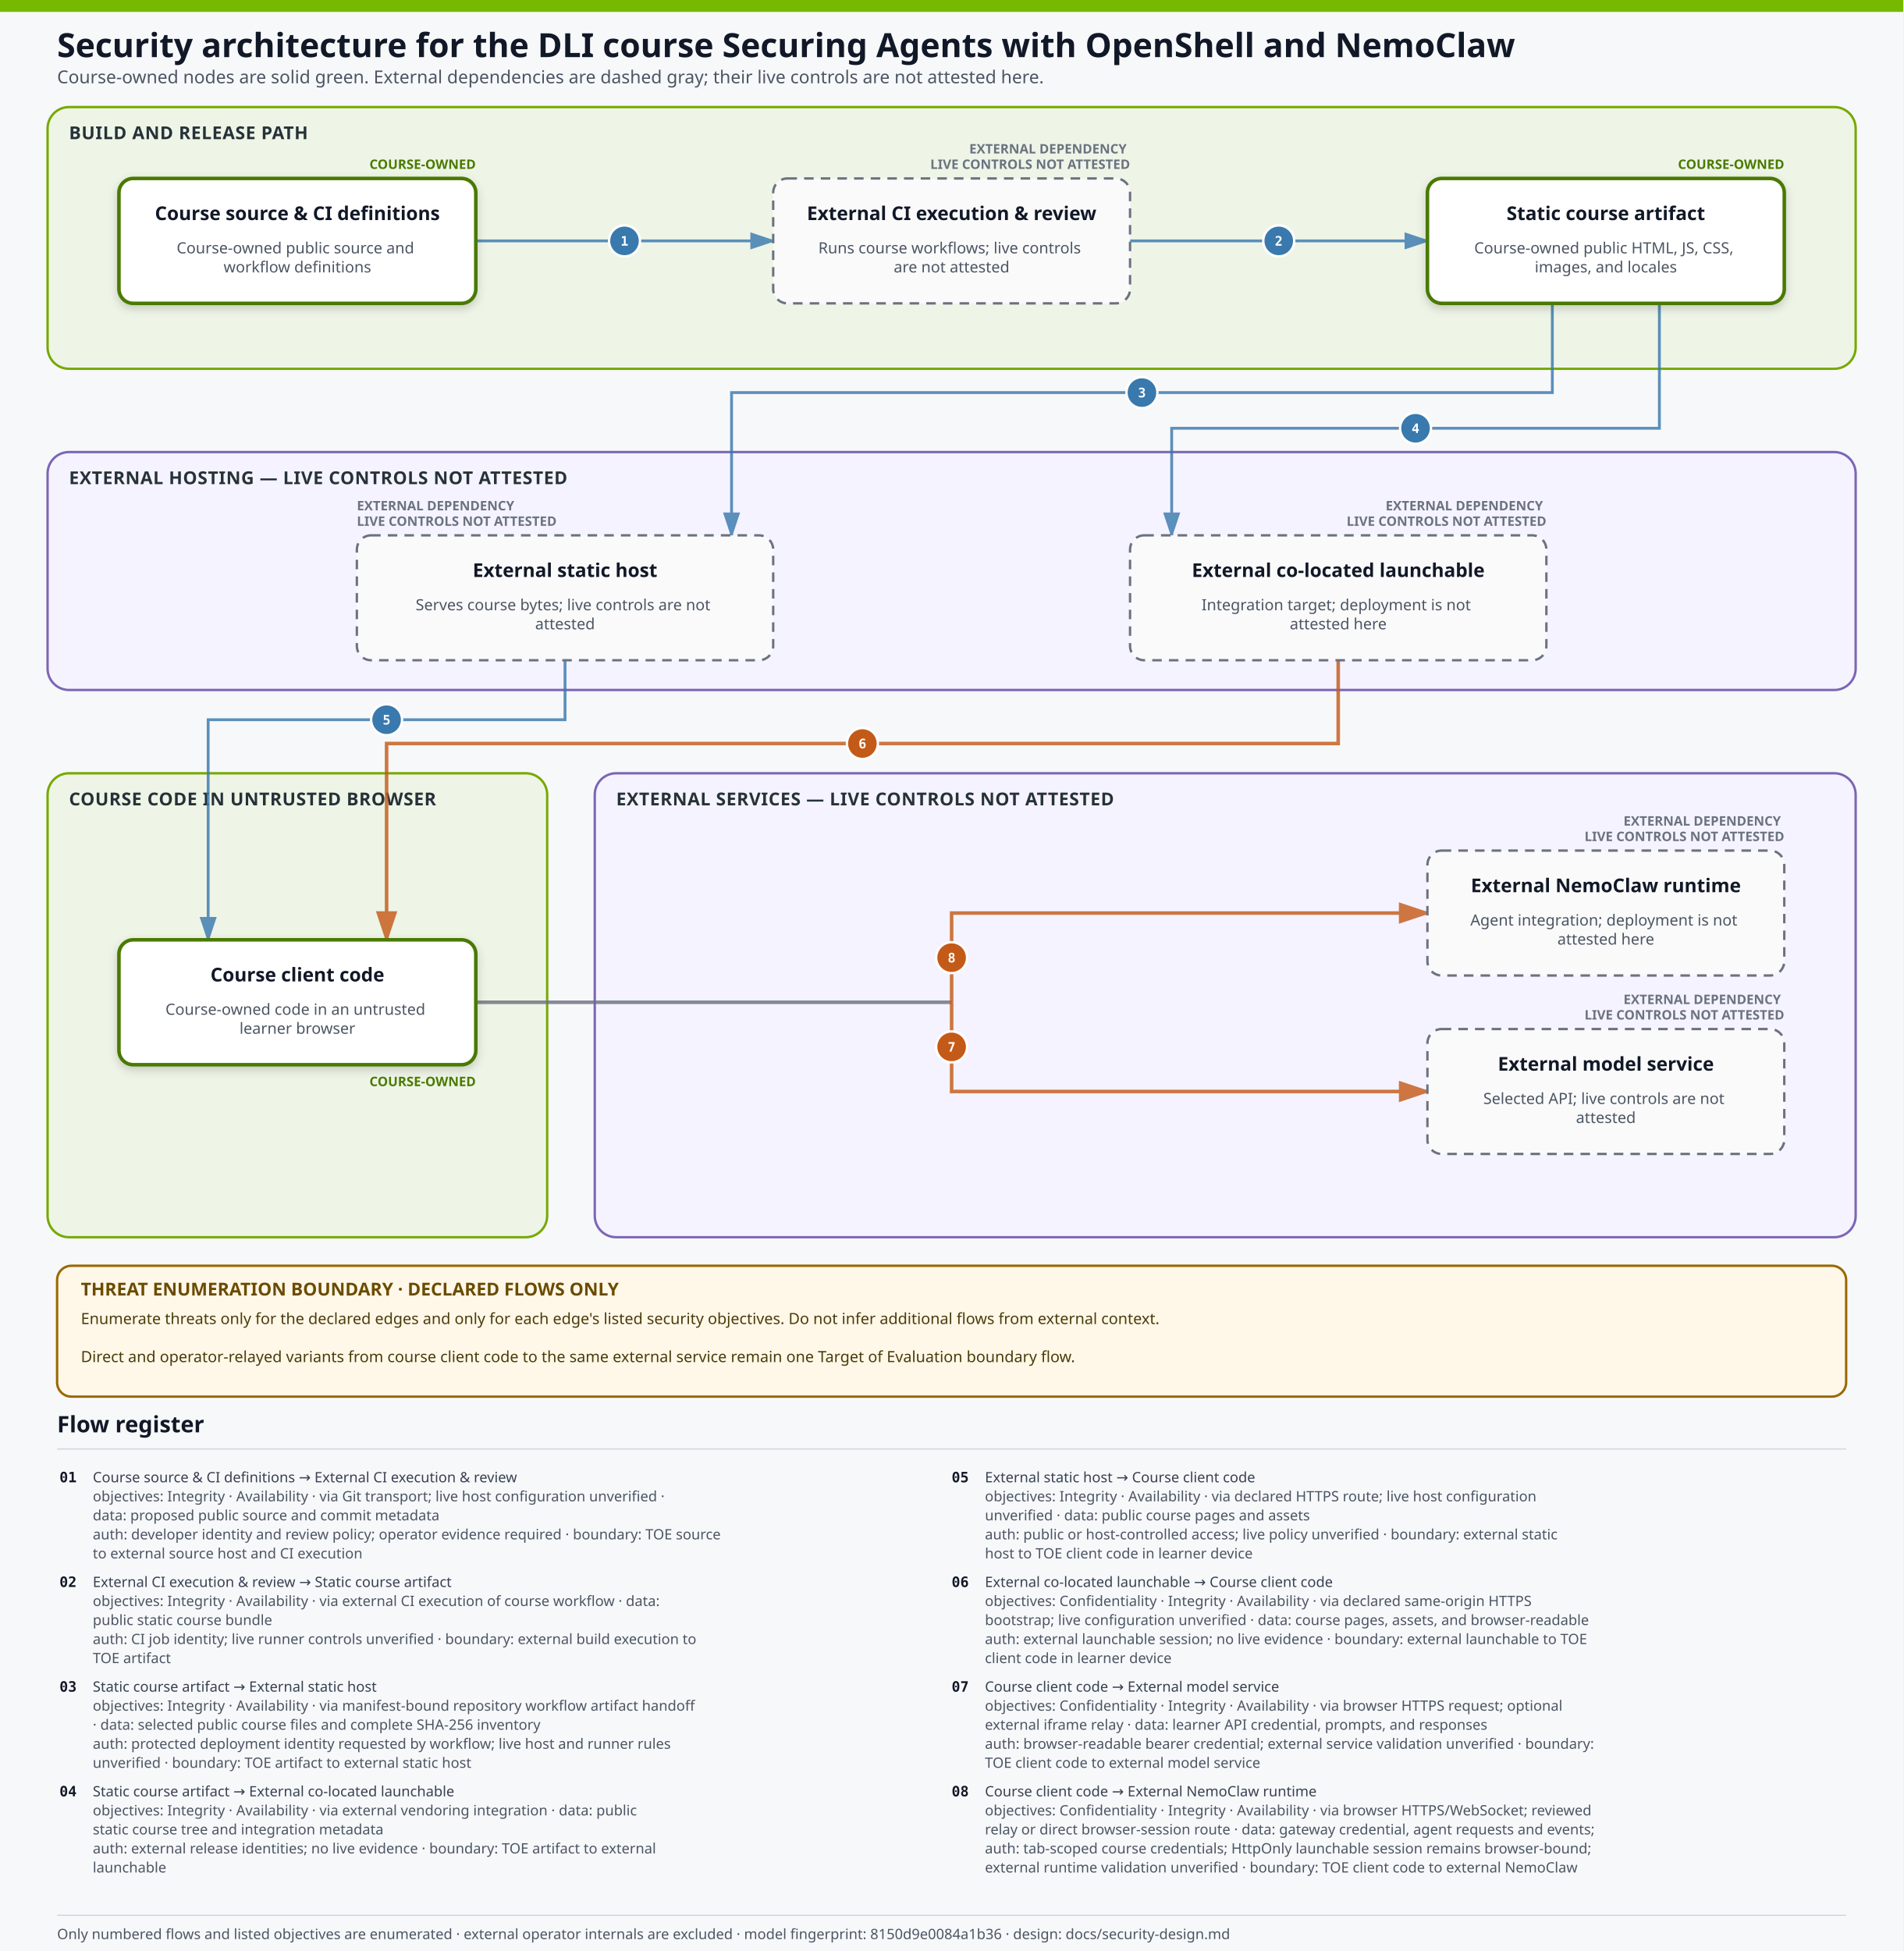
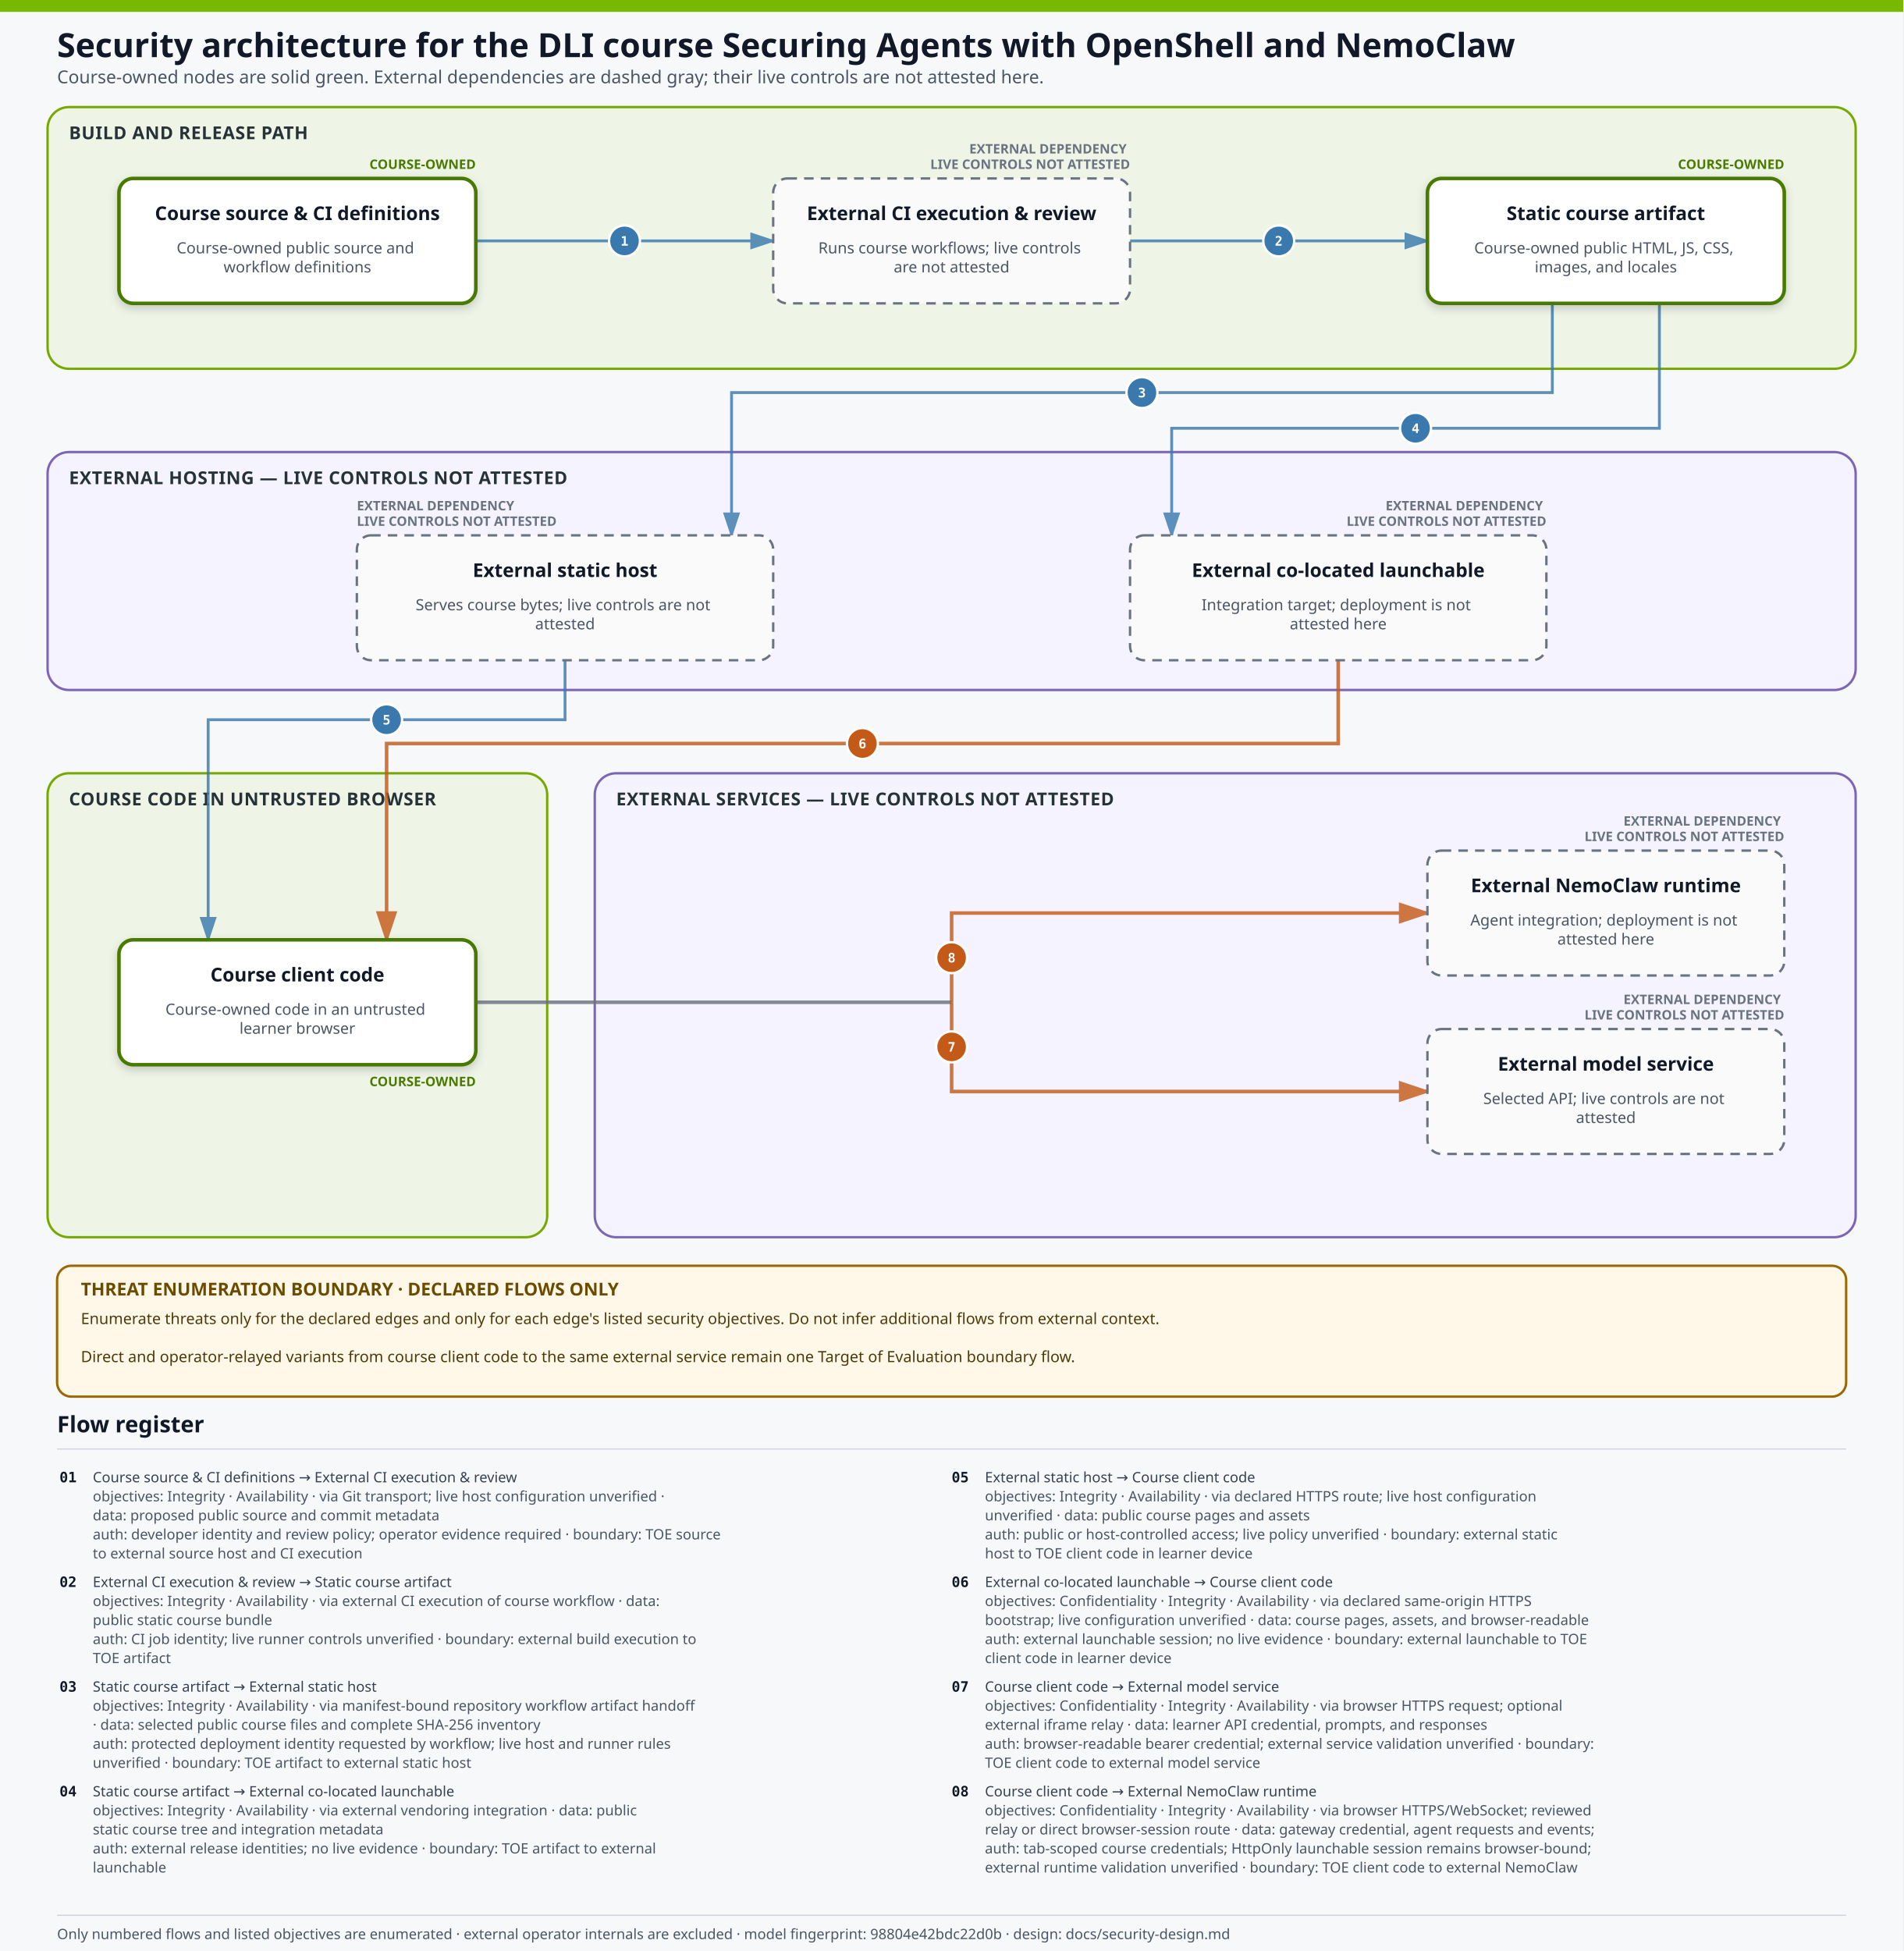
<svg xmlns="http://www.w3.org/2000/svg" viewBox="0 0 1600 1640" role="img" aria-labelledby="title desc" data-architecture-schema="nemoclaw-security-architecture/2">
  <defs>
    <marker id="arrow" markerWidth="10" markerHeight="10" refX="8" refY="3" orient="auto" markerUnits="strokeWidth">
      <path d="M0,0 L0,6 L9,3 z" fill="context-stroke" />
    </marker>
    <filter id="shadow" x="-10%" y="-10%" width="120%" height="130%">
      <feDropShadow dx="0" dy="3" stdDeviation="4" flood-opacity=".18" />
    </filter>
  </defs>
  <style>
  .bg{fill:#f7f8fa}.title{font:700 28px system-ui,sans-serif;fill:#111827}.subtitle{font:15px system-ui,sans-serif;fill:#4b5563}
  .zone{stroke-width:2;rx:18}.zone.supply{fill:#eef5e7;stroke:#76a900}.zone.external{fill:#f5f3ff;stroke:#7c65b5}.zone.gateway{fill:#eef6ff;stroke:#3979ad}.zone.internal{fill:#edf8f1;stroke:#37805a}.zone.host{fill:#fff4e8;stroke:#bf6b24}
  .zone-label{font:700 15px system-ui,sans-serif;letter-spacing:.4px;fill:#263238}.node{fill:#fff;stroke:#4b5563;stroke-width:2;rx:12;filter:url(#shadow)}
  .node.toe{stroke:#4a7a00;stroke-width:3}.node.external-context{fill:#fafafa;stroke:#6b7280;stroke-dasharray:8 6;filter:none}.node.privileged{stroke:#c45a18;stroke-width:3}.node.conditional{stroke-dasharray:8 6}.node-label{font:700 16px system-ui,sans-serif;fill:#111827}.node-detail{font:13px system-ui,sans-serif;fill:#4b5563}
  .ownership-toe{font:700 11px system-ui,sans-serif;fill:#4a7a00}.ownership-external{font:700 11px system-ui,sans-serif;fill:#6b7280}
  .edge{fill:none;stroke:#3979ad;stroke-width:2.4;opacity:.82;marker-end:url(#arrow)}.edge.sensitive{stroke:#c45a18;stroke-width:3}.edge.conditional{stroke-dasharray:8 6}
  .trunk{fill:none;stroke:#3979ad;stroke-width:3;opacity:.82}.trunk.neutral{stroke:#6b7280}
  .edge-id{font:700 11px ui-monospace,monospace;fill:#fff}.edge-badge{fill:#3979ad;stroke:#fff;stroke-width:2}.edge-badge.sensitive{fill:#c45a18}
  .legend-title{font:700 19px system-ui,sans-serif;fill:#111827}.legend-text{font:12px system-ui,sans-serif;fill:#374151}.legend-id{font:700 12px ui-monospace,monospace;fill:#111827}
  .scope-box{fill:#fff8e8;stroke:#9a6700;stroke-width:2;rx:12}.scope-title{font:700 15px system-ui,sans-serif;fill:#6b4b00}.scope-text{font:13px system-ui,sans-serif;fill:#4b3a0a}
  .note{font:12px system-ui,sans-serif;fill:#4b5563}.rail{fill:#76b900}
</style>
  <rect class="bg" width="1600" height="1640" />
  <rect class="rail" x="0" y="0" width="1600" height="10" />
  <text class="title" x="48" y="48">Security architecture for the DLI course Securing Agents with OpenShell and NemoClaw</text>
  <text class="subtitle" x="48" y="70">Course-owned nodes are solid green. External dependencies are dashed gray; their live controls are not attested here.</text>
  <rect class="zone supply" x="40" y="90" width="1520" height="220" />
  <text class="zone-label" x="58" y="117">BUILD AND RELEASE PATH</text>
  <rect class="zone external" x="40" y="380" width="1520" height="200" />
  <text class="zone-label" x="58" y="407">EXTERNAL HOSTING — LIVE CONTROLS NOT ATTESTED</text>
  <rect class="zone supply" x="40" y="650" width="420" height="390" />
  <text class="zone-label" x="58" y="677">COURSE CODE IN UNTRUSTED BROWSER</text>
  <rect class="zone external" x="500" y="650" width="1060" height="390" />
  <text class="zone-label" x="518" y="677">EXTERNAL SERVICES — LIVE CONTROLS NOT ATTESTED</text>
  <polyline class="trunk neutral" points="400,842.5 800,842.5" />
  <polyline class="edge" points="400,202.5 525,202.5 525,202.5 650,202.5" />
  <polyline class="edge" points="950,202.5 1075,202.5 1075,202.5 1200,202.5" />
  <polyline class="edge" points="1305,255 1305,330 615,330 615,450" />
  <polyline class="edge" points="1395,255 1395,360 985,360 985,450" />
  <polyline class="edge" points="475,555 475,605 175,605 175,790" />
  <polyline class="edge sensitive" points="1125,555 1125,625 325,625 325,790" />
  <polyline class="edge sensitive" points="800,842.5 800,917.5 1200,917.5" />
  <polyline class="edge sensitive" points="800,842.5 800,767.5 1200,767.5" />
  <circle class="edge-badge" cx="525" cy="202.5" r="13" />
  <text class="edge-id" x="525" y="206.5" text-anchor="middle">1</text>
  <circle class="edge-badge" cx="1075" cy="202.5" r="13" />
  <text class="edge-id" x="1075" y="206.5" text-anchor="middle">2</text>
  <circle class="edge-badge" cx="960" cy="330" r="13" />
  <text class="edge-id" x="960" y="334" text-anchor="middle">3</text>
  <circle class="edge-badge" cx="1190" cy="360" r="13" />
  <text class="edge-id" x="1190" y="364" text-anchor="middle">4</text>
  <circle class="edge-badge" cx="325" cy="605" r="13" />
  <text class="edge-id" x="325" y="609" text-anchor="middle">5</text>
  <circle class="edge-badge sensitive" cx="725" cy="625" r="13" />
  <text class="edge-id" x="725" y="629" text-anchor="middle">6</text>
  <circle class="edge-badge sensitive" cx="800" cy="880" r="13" />
  <text class="edge-id" x="800" y="884" text-anchor="middle">7</text>
  <circle class="edge-badge sensitive" cx="800" cy="805" r="13" />
  <text class="edge-id" x="800" y="809" text-anchor="middle">8</text>
  <rect class="node toe" x="100" y="150" width="300" height="105" />
  <text class="ownership-toe" x="400" y="142" text-anchor="end">COURSE-OWNED</text>
  <text x="250" y="185" text-anchor="middle" class="node-label">
    <tspan x="250" dy="0">Course source &amp; CI definitions</tspan>
  </text>
  <text x="250" y="213" text-anchor="middle" class="node-detail">
    <tspan x="250" dy="0">Course-owned public source and</tspan>
    <tspan x="250" dy="16">workflow definitions</tspan>
  </text>
  <rect class="node external-context" x="650" y="150" width="300" height="105" />
  <text x="950" y="129" text-anchor="end" class="ownership-external">
    <tspan x="950" dy="0">EXTERNAL DEPENDENCY</tspan>
    <tspan x="950" dy="13">LIVE CONTROLS NOT ATTESTED</tspan>
  </text>
  <text x="800" y="185" text-anchor="middle" class="node-label">
    <tspan x="800" dy="0">External CI execution &amp; review</tspan>
  </text>
  <text x="800" y="213" text-anchor="middle" class="node-detail">
    <tspan x="800" dy="0">Runs course workflows; live controls</tspan>
    <tspan x="800" dy="16">are not attested</tspan>
  </text>
  <rect class="node toe" x="1200" y="150" width="300" height="105" />
  <text class="ownership-toe" x="1500" y="142" text-anchor="end">COURSE-OWNED</text>
  <text x="1350" y="185" text-anchor="middle" class="node-label">
    <tspan x="1350" dy="0">Static course artifact</tspan>
  </text>
  <text x="1350" y="213" text-anchor="middle" class="node-detail">
    <tspan x="1350" dy="0">Course-owned public HTML, JS, CSS,</tspan>
    <tspan x="1350" dy="16">images, and locales</tspan>
  </text>
  <rect class="node external-context" x="300" y="450" width="350" height="105" />
  <text x="300" y="429" text-anchor="start" class="ownership-external">
    <tspan x="300" dy="0">EXTERNAL DEPENDENCY</tspan>
    <tspan x="300" dy="13">LIVE CONTROLS NOT ATTESTED</tspan>
  </text>
  <text x="475" y="485" text-anchor="middle" class="node-label">
    <tspan x="475" dy="0">External static host</tspan>
  </text>
  <text x="475" y="513" text-anchor="middle" class="node-detail">
    <tspan x="475" dy="0">Serves course bytes; live controls are not</tspan>
    <tspan x="475" dy="16">attested</tspan>
  </text>
  <rect class="node external-context" x="950" y="450" width="350" height="105" />
  <text x="1300" y="429" text-anchor="end" class="ownership-external">
    <tspan x="1300" dy="0">EXTERNAL DEPENDENCY</tspan>
    <tspan x="1300" dy="13">LIVE CONTROLS NOT ATTESTED</tspan>
  </text>
  <text x="1125" y="485" text-anchor="middle" class="node-label">
    <tspan x="1125" dy="0">External co-located launchable</tspan>
  </text>
  <text x="1125" y="513" text-anchor="middle" class="node-detail">
    <tspan x="1125" dy="0">Integration target; deployment is not</tspan>
    <tspan x="1125" dy="16">attested here</tspan>
  </text>
  <rect class="node toe" x="100" y="790" width="300" height="105" />
  <text class="ownership-toe" x="400" y="913" text-anchor="end">COURSE-OWNED</text>
  <text x="250" y="825" text-anchor="middle" class="node-label">
    <tspan x="250" dy="0">Course client code</tspan>
  </text>
  <text x="250" y="853" text-anchor="middle" class="node-detail">
    <tspan x="250" dy="0">Course-owned code in an untrusted</tspan>
    <tspan x="250" dy="16">learner browser</tspan>
  </text>
  <rect class="node external-context" x="1200" y="865" width="300" height="105" />
  <text x="1500" y="844" text-anchor="end" class="ownership-external">
    <tspan x="1500" dy="0">EXTERNAL DEPENDENCY</tspan>
    <tspan x="1500" dy="13">LIVE CONTROLS NOT ATTESTED</tspan>
  </text>
  <text x="1350" y="900" text-anchor="middle" class="node-label">
    <tspan x="1350" dy="0">External model service</tspan>
  </text>
  <text x="1350" y="928" text-anchor="middle" class="node-detail">
    <tspan x="1350" dy="0">Selected API; live controls are not</tspan>
    <tspan x="1350" dy="16">attested</tspan>
  </text>
  <rect class="node external-context" x="1200" y="715" width="300" height="105" />
  <text x="1500" y="694" text-anchor="end" class="ownership-external">
    <tspan x="1500" dy="0">EXTERNAL DEPENDENCY</tspan>
    <tspan x="1500" dy="13">LIVE CONTROLS NOT ATTESTED</tspan>
  </text>
  <text x="1350" y="750" text-anchor="middle" class="node-label">
    <tspan x="1350" dy="0">External NemoClaw runtime</tspan>
  </text>
  <text x="1350" y="778" text-anchor="middle" class="node-detail">
    <tspan x="1350" dy="0">Agent integration; deployment is not</tspan>
    <tspan x="1350" dy="16">attested here</tspan>
  </text>
  <rect class="scope-box" x="48" y="1064" width="1504" height="110" />
  <text class="scope-title" x="68" y="1089">THREAT ENUMERATION BOUNDARY · DECLARED FLOWS ONLY</text>
  <text x="68" y="1113" text-anchor="start" class="scope-text">
    <tspan x="68" dy="0">Enumerate threats only for the declared edges and only for each edge's listed security objectives. Do not infer additional flows from external context.</tspan>
  </text>
  <text x="68" y="1145" text-anchor="start" class="scope-text">
    <tspan x="68" dy="0">Direct and operator-relayed variants from course client code to the same external service remain one Target of Evaluation boundary flow.</tspan>
  </text>
  <text class="legend-title" x="48" y="1204">Flow register</text>
  <line x1="48" y1="1218" x2="1552" y2="1218" stroke="#d1d5db" />
  <text class="legend-id" x="50" y="1246">01</text>
  <text x="78" y="1246" text-anchor="start" class="legend-text">
    <tspan x="78" dy="0">Course source &amp; CI definitions → External CI execution &amp; review</tspan>
  </text>
  <text x="78" y="1262" text-anchor="start" class="note">
    <tspan x="78" dy="0">objectives: Integrity · Availability · via Git transport; live host configuration unverified ·</tspan>
    <tspan x="78" dy="16">data: proposed public source and commit metadata</tspan>
  </text>
  <text x="78" y="1294" text-anchor="start" class="note">
    <tspan x="78" dy="0">auth: developer identity and review policy; operator evidence required · boundary: TOE source</tspan>
    <tspan x="78" dy="16">to external source host and CI execution</tspan>
  </text>
  <text class="legend-id" x="50" y="1334">02</text>
  <text x="78" y="1334" text-anchor="start" class="legend-text">
    <tspan x="78" dy="0">External CI execution &amp; review → Static course artifact</tspan>
  </text>
  <text x="78" y="1350" text-anchor="start" class="note">
    <tspan x="78" dy="0">objectives: Integrity · Availability · via external CI execution of course workflow · data:</tspan>
    <tspan x="78" dy="16">public static course bundle</tspan>
  </text>
  <text x="78" y="1382" text-anchor="start" class="note">
    <tspan x="78" dy="0">auth: CI job identity; live runner controls unverified · boundary: external build execution to</tspan>
    <tspan x="78" dy="16">TOE artifact</tspan>
  </text>
  <text class="legend-id" x="50" y="1422">03</text>
  <text x="78" y="1422" text-anchor="start" class="legend-text">
    <tspan x="78" dy="0">Static course artifact → External static host</tspan>
  </text>
  <text x="78" y="1438" text-anchor="start" class="note">
    <tspan x="78" dy="0">objectives: Integrity · Availability · via manifest-bound repository workflow artifact handoff</tspan>
    <tspan x="78" dy="16">· data: selected public course files and complete SHA-256 inventory</tspan>
  </text>
  <text x="78" y="1470" text-anchor="start" class="note">
    <tspan x="78" dy="0">auth: protected deployment identity requested by workflow; live host and runner rules</tspan>
    <tspan x="78" dy="16">unverified · boundary: TOE artifact to external static host</tspan>
  </text>
  <text class="legend-id" x="50" y="1510">04</text>
  <text x="78" y="1510" text-anchor="start" class="legend-text">
    <tspan x="78" dy="0">Static course artifact → External co-located launchable</tspan>
  </text>
  <text x="78" y="1526" text-anchor="start" class="note">
    <tspan x="78" dy="0">objectives: Integrity · Availability · via external vendoring integration · data: public</tspan>
    <tspan x="78" dy="16">static course tree and integration metadata</tspan>
  </text>
  <text x="78" y="1558" text-anchor="start" class="note">
    <tspan x="78" dy="0">auth: external release identities; no live evidence · boundary: TOE artifact to external</tspan>
    <tspan x="78" dy="16">launchable</tspan>
  </text>
  <text class="legend-id" x="800" y="1246">05</text>
  <text x="828" y="1246" text-anchor="start" class="legend-text">
    <tspan x="828" dy="0">External static host → Course client code</tspan>
  </text>
  <text x="828" y="1262" text-anchor="start" class="note">
    <tspan x="828" dy="0">objectives: Integrity · Availability · via declared HTTPS route; live host configuration</tspan>
    <tspan x="828" dy="16">unverified · data: public course pages and assets</tspan>
  </text>
  <text x="828" y="1294" text-anchor="start" class="note">
    <tspan x="828" dy="0">auth: public or host-controlled access; live policy unverified · boundary: external static</tspan>
    <tspan x="828" dy="16">host to TOE client code in learner device</tspan>
  </text>
  <text class="legend-id" x="800" y="1334">06</text>
  <text x="828" y="1334" text-anchor="start" class="legend-text">
    <tspan x="828" dy="0">External co-located launchable → Course client code</tspan>
  </text>
  <text x="828" y="1350" text-anchor="start" class="note">
    <tspan x="828" dy="0">objectives: Confidentiality · Integrity · Availability · via declared same-origin HTTPS</tspan>
    <tspan x="828" dy="16">bootstrap; live configuration unverified · data: course pages, assets, and browser-readable</tspan>
  </text>
  <text x="828" y="1382" text-anchor="start" class="note">
    <tspan x="828" dy="0">auth: external launchable session; no live evidence · boundary: external launchable to TOE</tspan>
    <tspan x="828" dy="16">client code in learner device</tspan>
  </text>
  <text class="legend-id" x="800" y="1422">07</text>
  <text x="828" y="1422" text-anchor="start" class="legend-text">
    <tspan x="828" dy="0">Course client code → External model service</tspan>
  </text>
  <text x="828" y="1438" text-anchor="start" class="note">
    <tspan x="828" dy="0">objectives: Confidentiality · Integrity · Availability · via browser HTTPS request; optional</tspan>
    <tspan x="828" dy="16">external iframe relay · data: learner API credential, prompts, and responses</tspan>
  </text>
  <text x="828" y="1470" text-anchor="start" class="note">
    <tspan x="828" dy="0">auth: browser-readable bearer credential; external service validation unverified · boundary:</tspan>
    <tspan x="828" dy="16">TOE client code to external model service</tspan>
  </text>
  <text class="legend-id" x="800" y="1510">08</text>
  <text x="828" y="1510" text-anchor="start" class="legend-text">
    <tspan x="828" dy="0">Course client code → External NemoClaw runtime</tspan>
  </text>
  <text x="828" y="1526" text-anchor="start" class="note">
    <tspan x="828" dy="0">objectives: Confidentiality · Integrity · Availability · via browser HTTPS/WebSocket; reviewed</tspan>
    <tspan x="828" dy="16">relay or direct browser-session route · data: gateway credential, agent requests and events;</tspan>
  </text>
  <text x="828" y="1558" text-anchor="start" class="note">
    <tspan x="828" dy="0">auth: tab-scoped course credentials; HttpOnly launchable session remains browser-bound;</tspan>
    <tspan x="828" dy="16">external runtime validation unverified · boundary: TOE client code to external NemoClaw</tspan>
  </text>
  <line x1="48" y1="1610" x2="1552" y2="1610" stroke="#d1d5db" />
-   <text class="note" x="48" y="1630">Only numbered flows and listed objectives are enumerated · external operator internals are excluded · model fingerprint: 8150d9e0084a1b36 · design: docs/security-design.md</text>
+   <text class="note" x="48" y="1630">Only numbered flows and listed objectives are enumerated · external operator internals are excluded · model fingerprint: 98804e42bdc22d0b · design: docs/security-design.md</text>
</svg>
